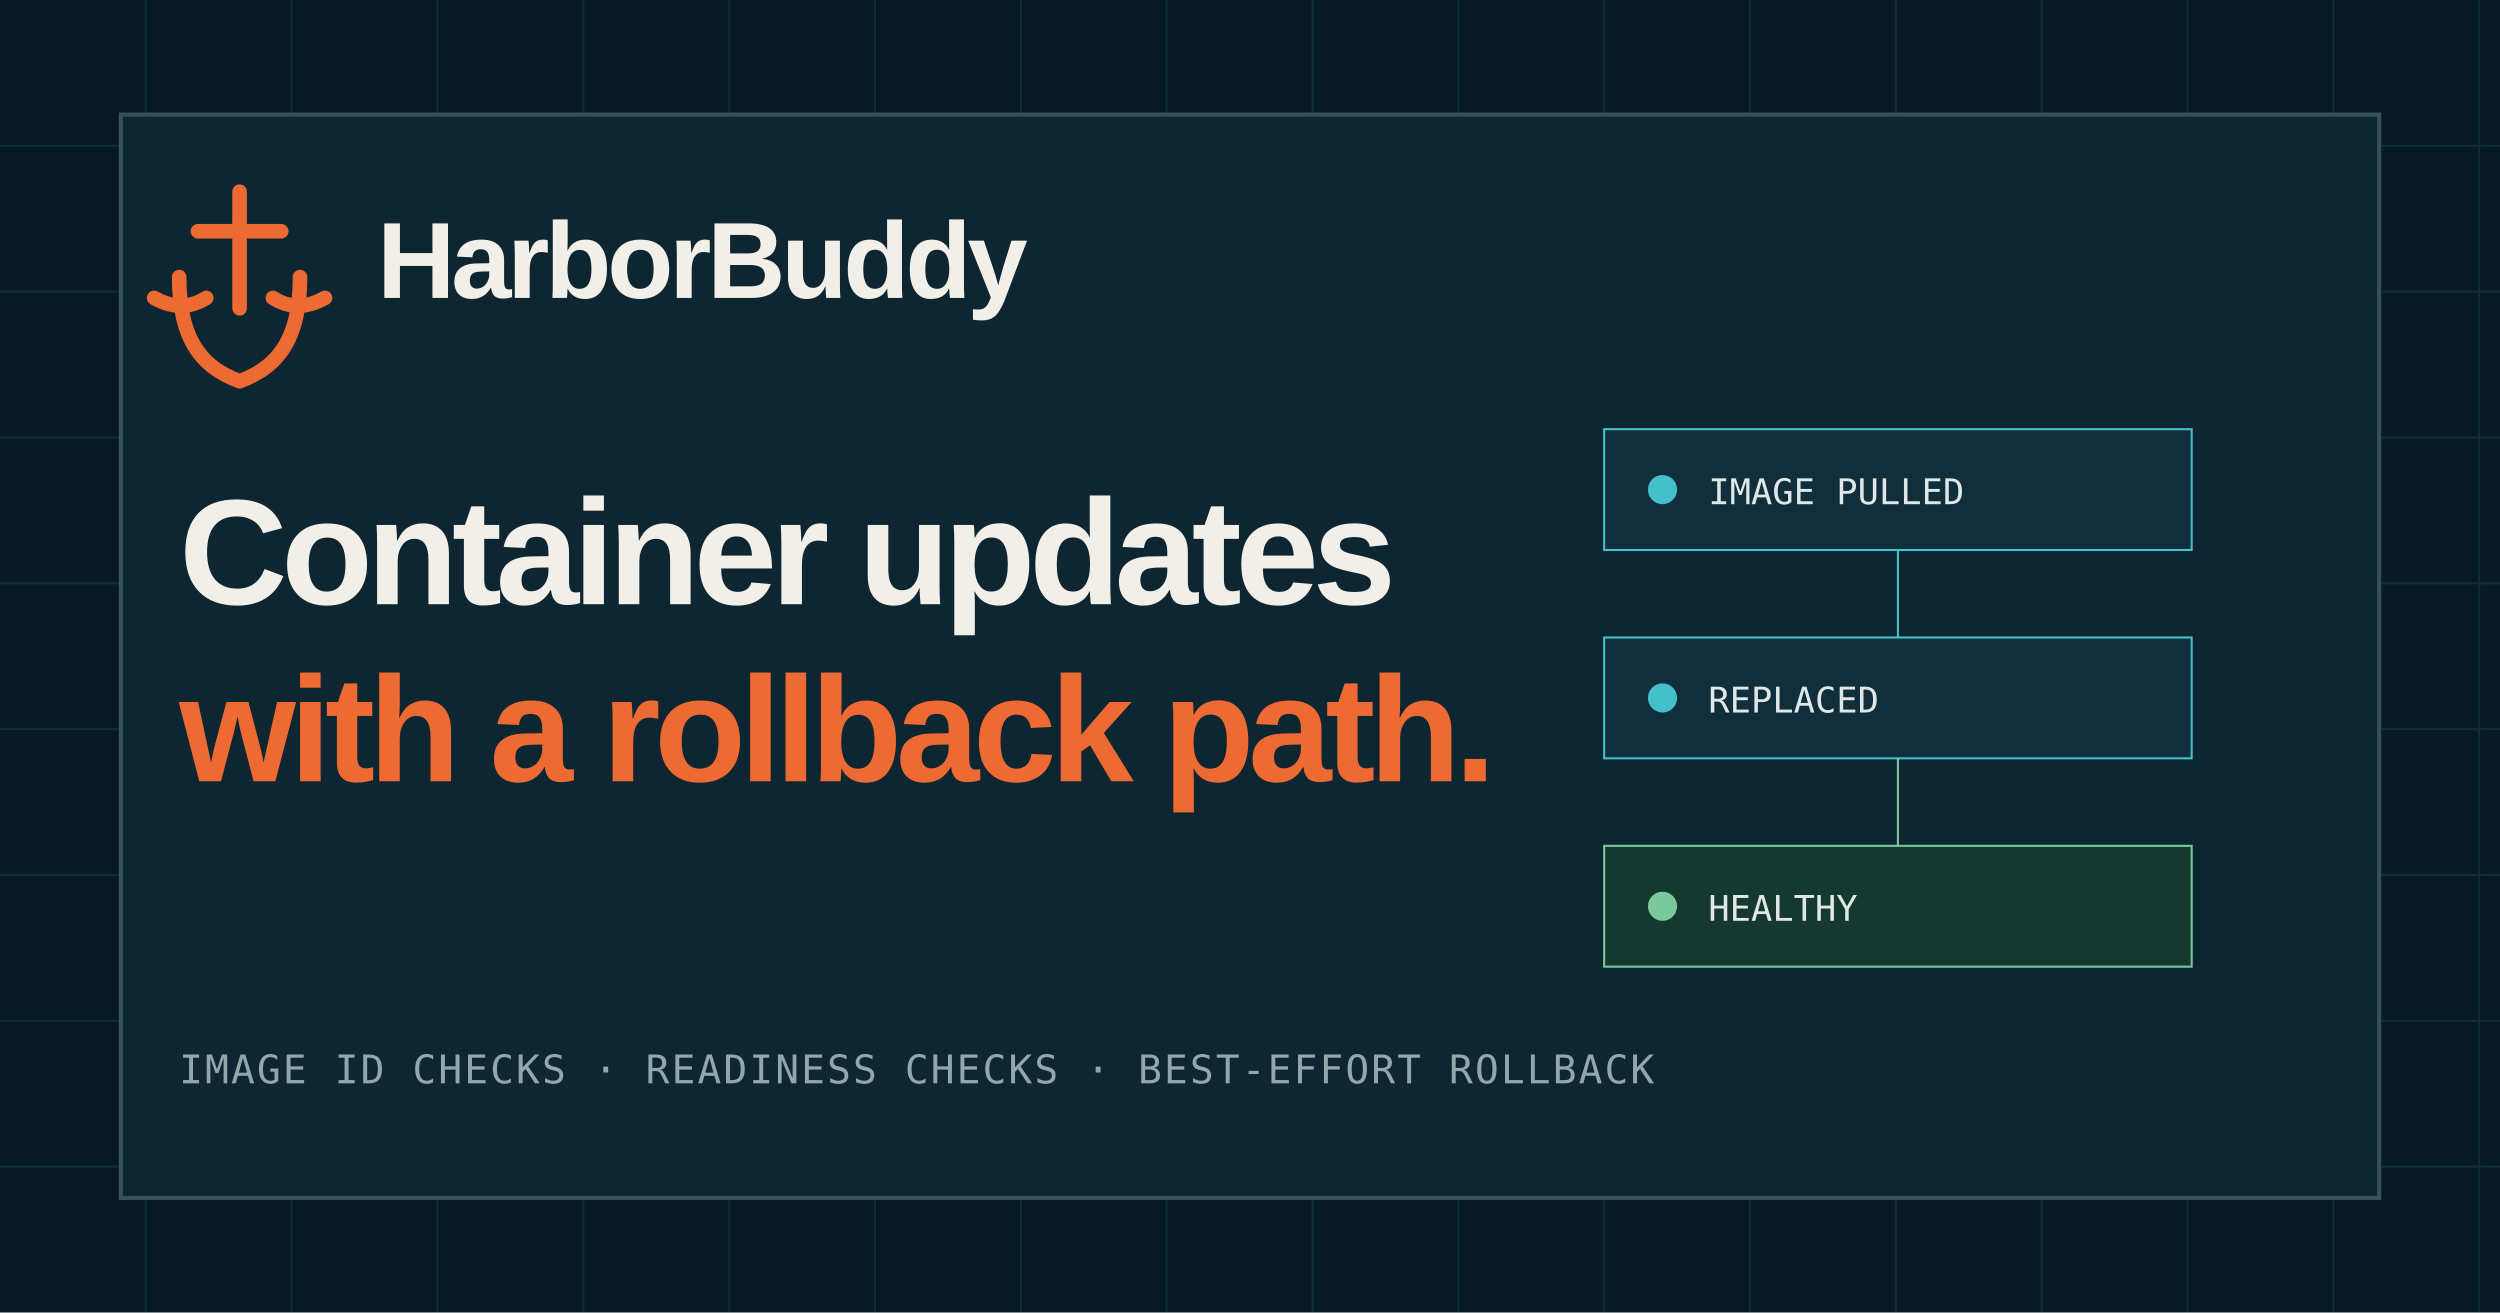
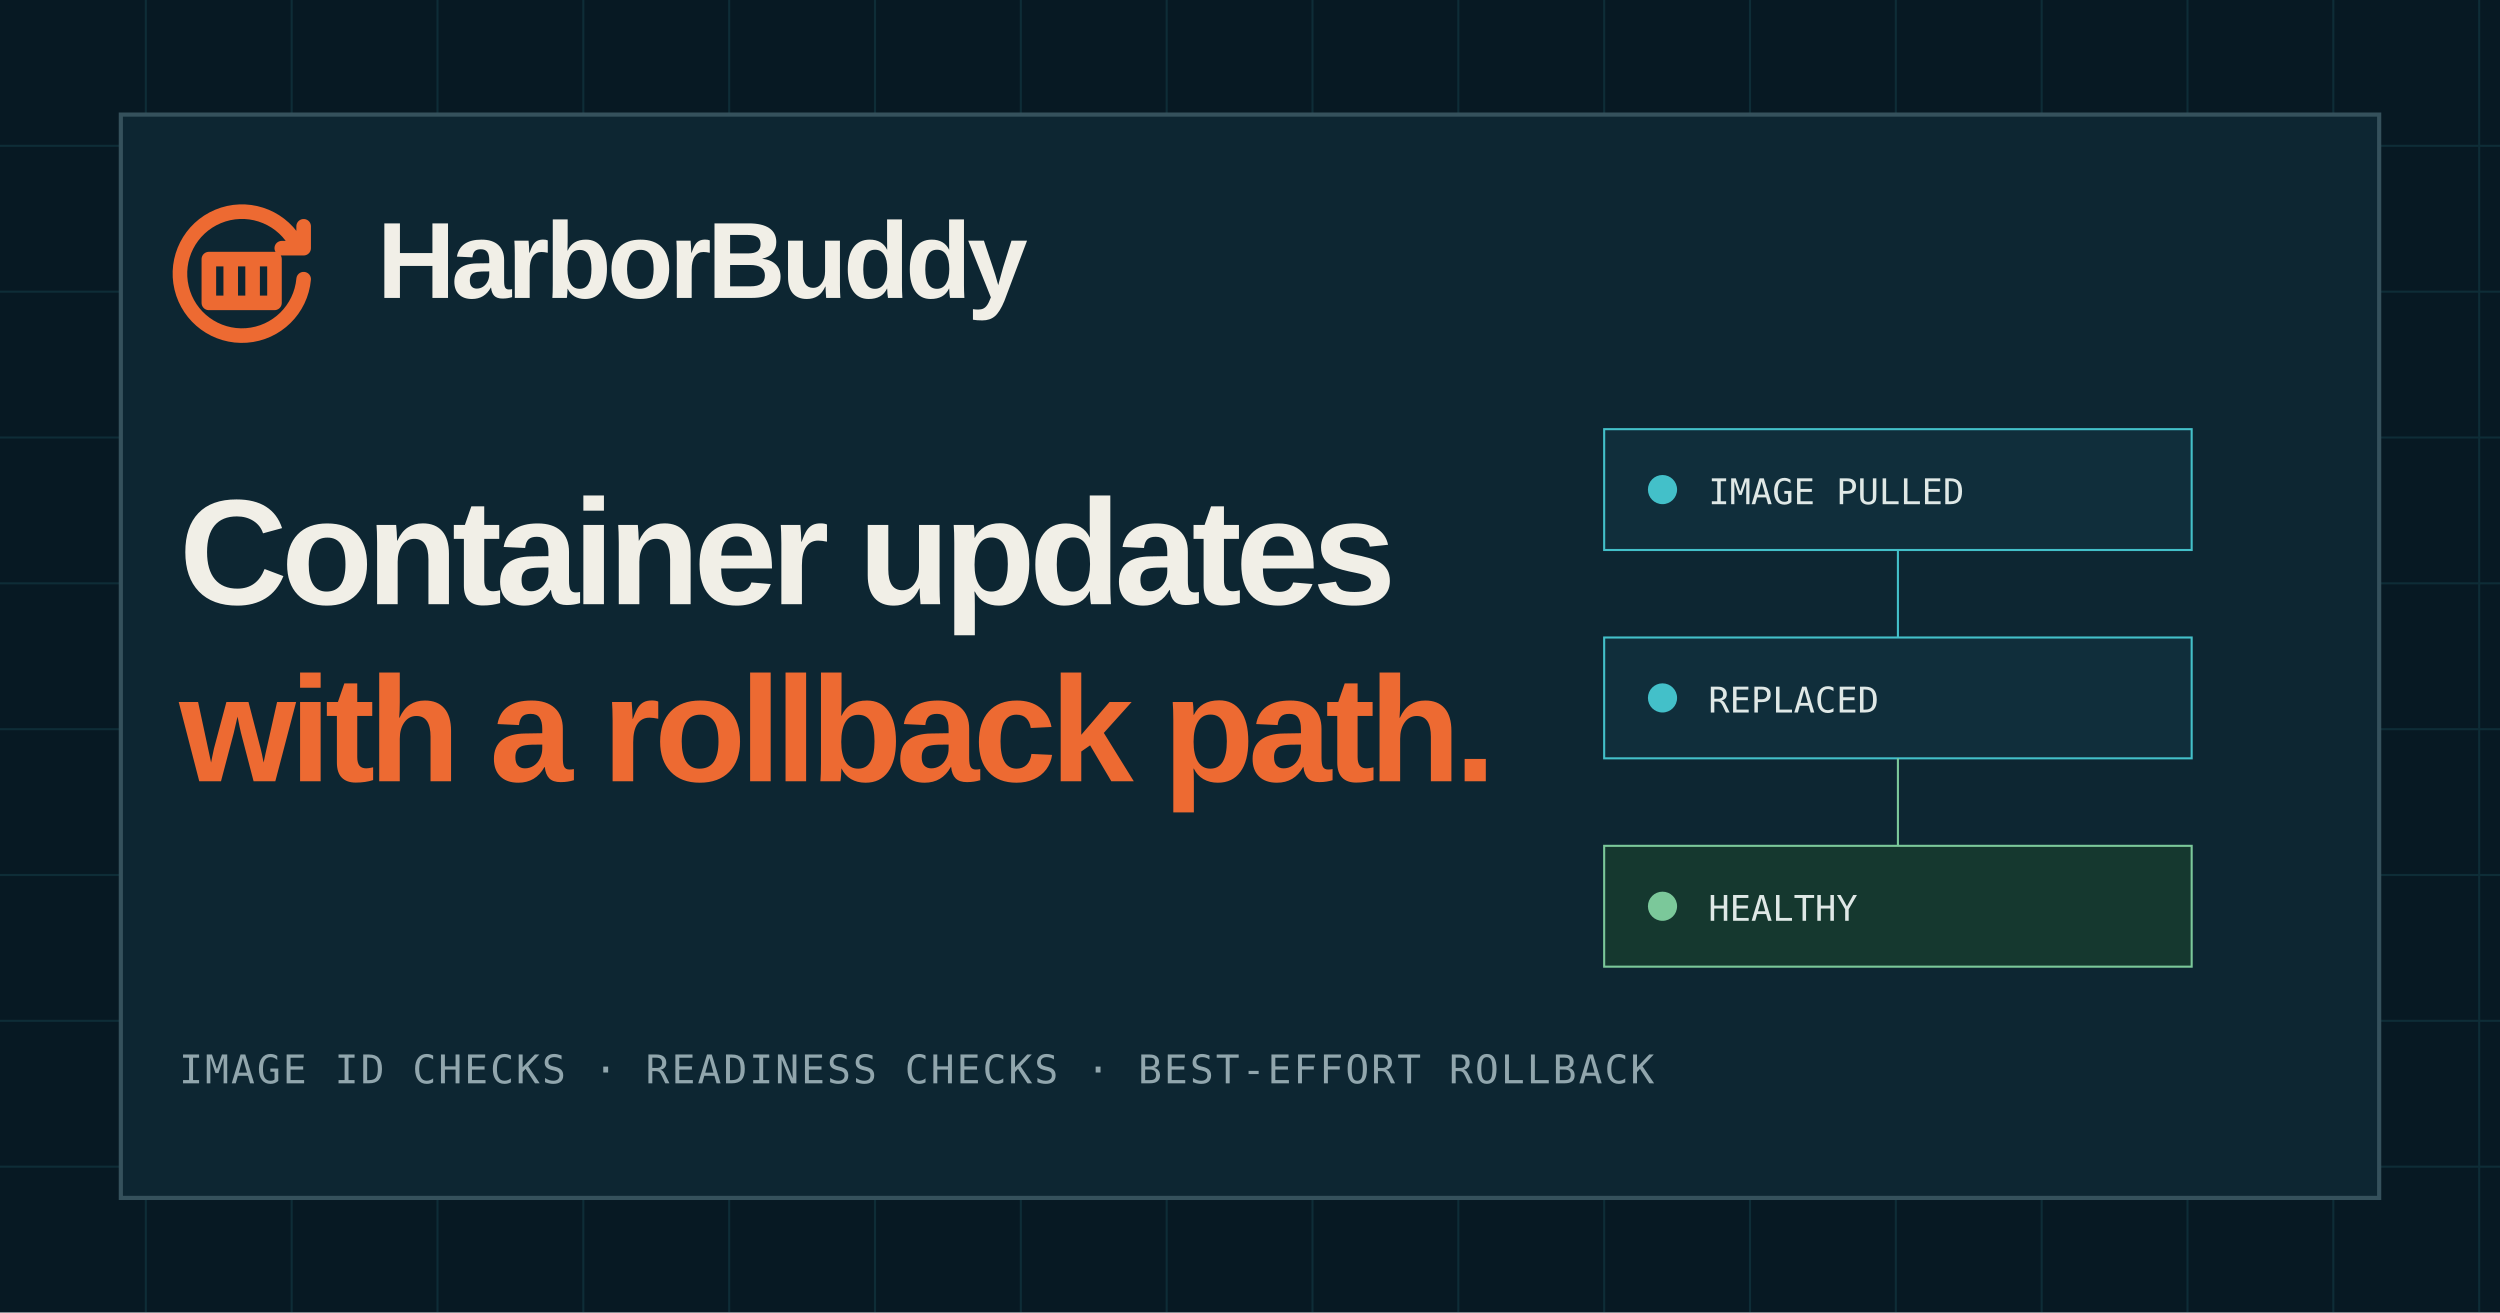
<svg xmlns="http://www.w3.org/2000/svg" width="1200" height="630" viewBox="0 0 1200 630">
  <rect width="1200" height="630" fill="#071923" />
  <g opacity=".12" stroke="#43c0c9">
    <path d="M0 70h1200M0 140h1200M0 210h1200M0 280h1200M0 350h1200M0 420h1200M0 490h1200M0 560h1200" />
    <path d="M70 0v630M140 0v630M210 0v630M280 0v630M350 0v630M420 0v630M490 0v630M560 0v630M630 0v630M700 0v630M770 0v630M840 0v630M910 0v630M980 0v630M1050 0v630M1120 0v630M1190 0v630" />
  </g>
  <rect x="58" y="55" width="1084" height="520" fill="#0d2632" stroke="#35515c" stroke-width="2" />
  <g fill="none" stroke="#ed6a32" stroke-linecap="round" stroke-linejoin="round" stroke-width="7">
-     <path d="M115 92v56M95 111h40M86 133c0 29 10 43 29 50 19-7 29-21 29-50M74 143c9 5 17 5 25 0M131 143c8 5 16 5 25 0" />
+     <path transform="translate(74 92) scale(1.75)" stroke-width="4" d="M38.5 13.5A17 17 0 1 0 41 24M41 9.5v6h-6M15 18.5h18v12H15zM21 18.5v12M27 18.5v12" />
  </g>
  <text x="181" y="143" fill="#f1efe7" font-family="Arial, Helvetica, sans-serif" font-size="52" font-weight="800" letter-spacing="-2">HarborBuddy</text>
  <text x="86" y="290" fill="#f1efe7" font-family="Arial, Helvetica, sans-serif" font-size="72" font-weight="800" letter-spacing="-3">Container updates</text>
  <text x="86" y="375" fill="#ed6a32" font-family="Arial, Helvetica, sans-serif" font-size="72" font-weight="800" letter-spacing="-3">with a rollback path.</text>
  <g transform="translate(770 206)">
    <rect width="282" height="58" fill="#102e3b" stroke="#43c0c9" />
    <circle cx="28" cy="29" r="7" fill="#43c0c9" />
    <text x="50" y="36" fill="#dfe8e6" font-family="Menlo, monospace" font-size="17">IMAGE PULLED</text>
    <path d="M141 58v42" stroke="#43c0c9" />
    <rect y="100" width="282" height="58" fill="#102e3b" stroke="#43c0c9" />
    <circle cx="28" cy="129" r="7" fill="#43c0c9" />
    <text x="50" y="136" fill="#dfe8e6" font-family="Menlo, monospace" font-size="17">REPLACED</text>
    <path d="M141 158v42" stroke="#7bc89a" />
    <rect y="200" width="282" height="58" fill="#15382f" stroke="#7bc89a" />
    <circle cx="28" cy="229" r="7" fill="#7bc89a" />
    <text x="50" y="236" fill="#dfe8e6" font-family="Menlo, monospace" font-size="17">HEALTHY</text>
  </g>
  <text x="86" y="520" fill="#91a6ad" font-family="Menlo, monospace" font-size="19" letter-spacing="1">IMAGE ID CHECKS · READINESS CHECKS · BEST-EFFORT ROLLBACK</text>
</svg>
